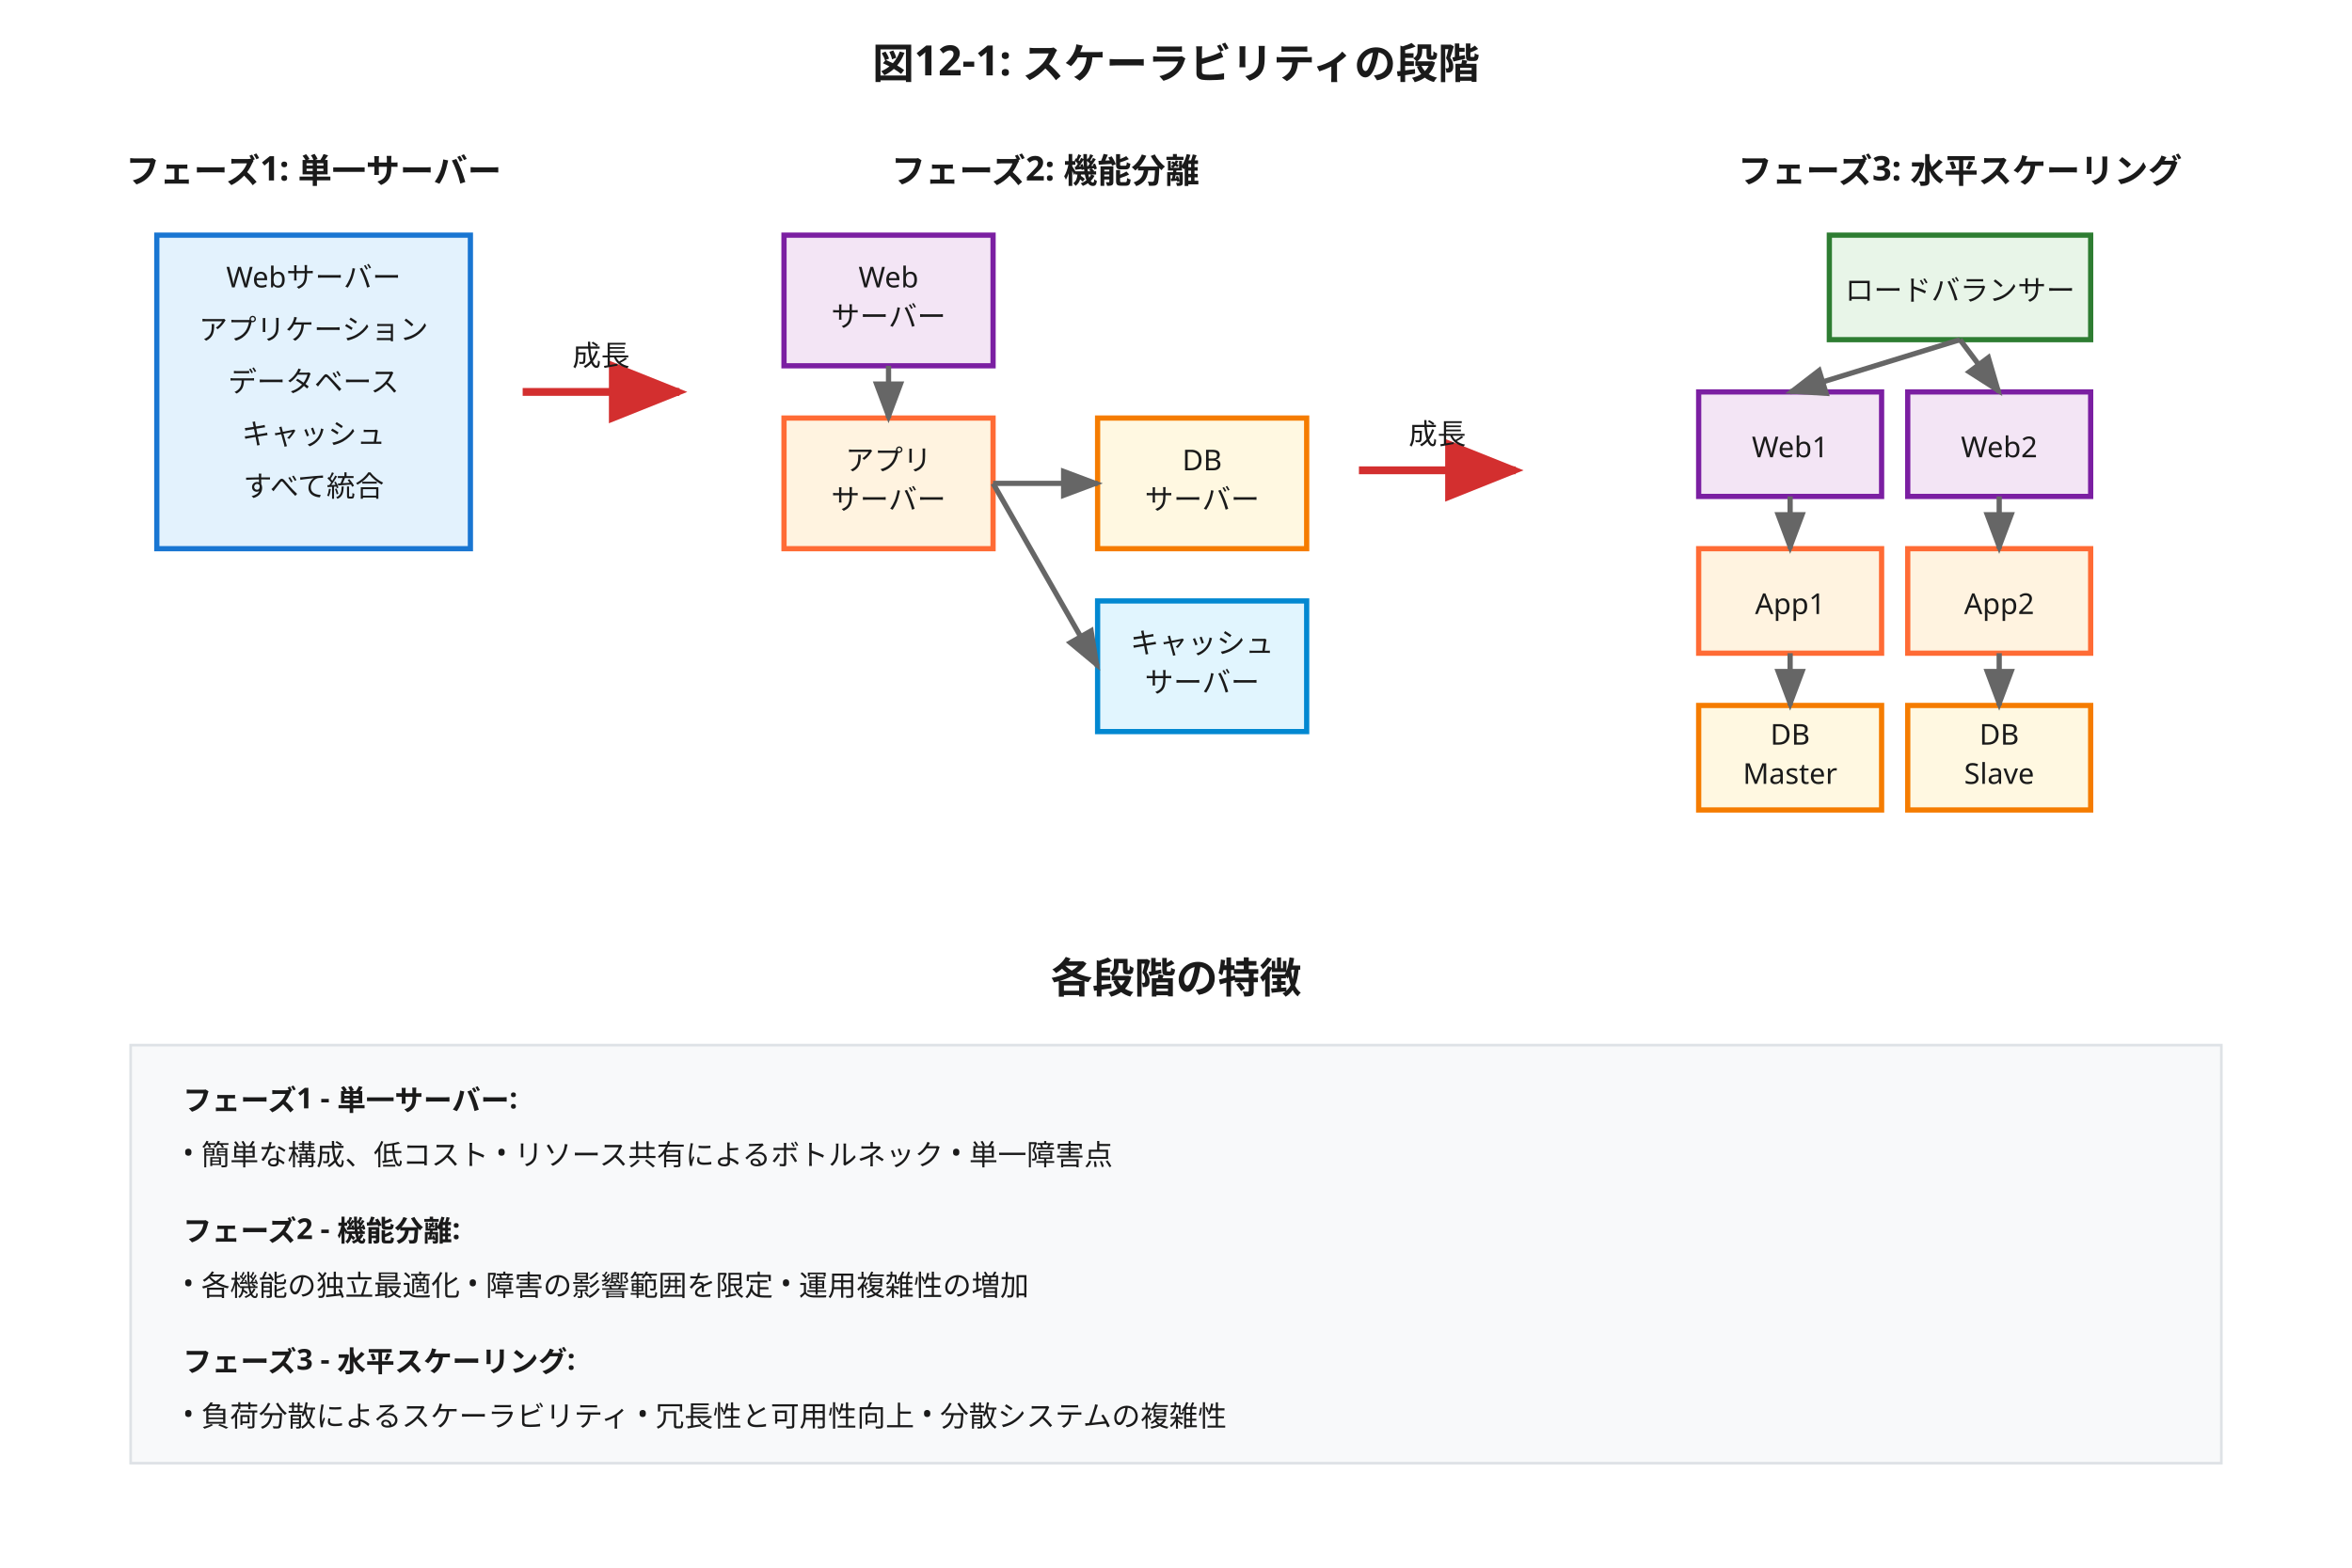
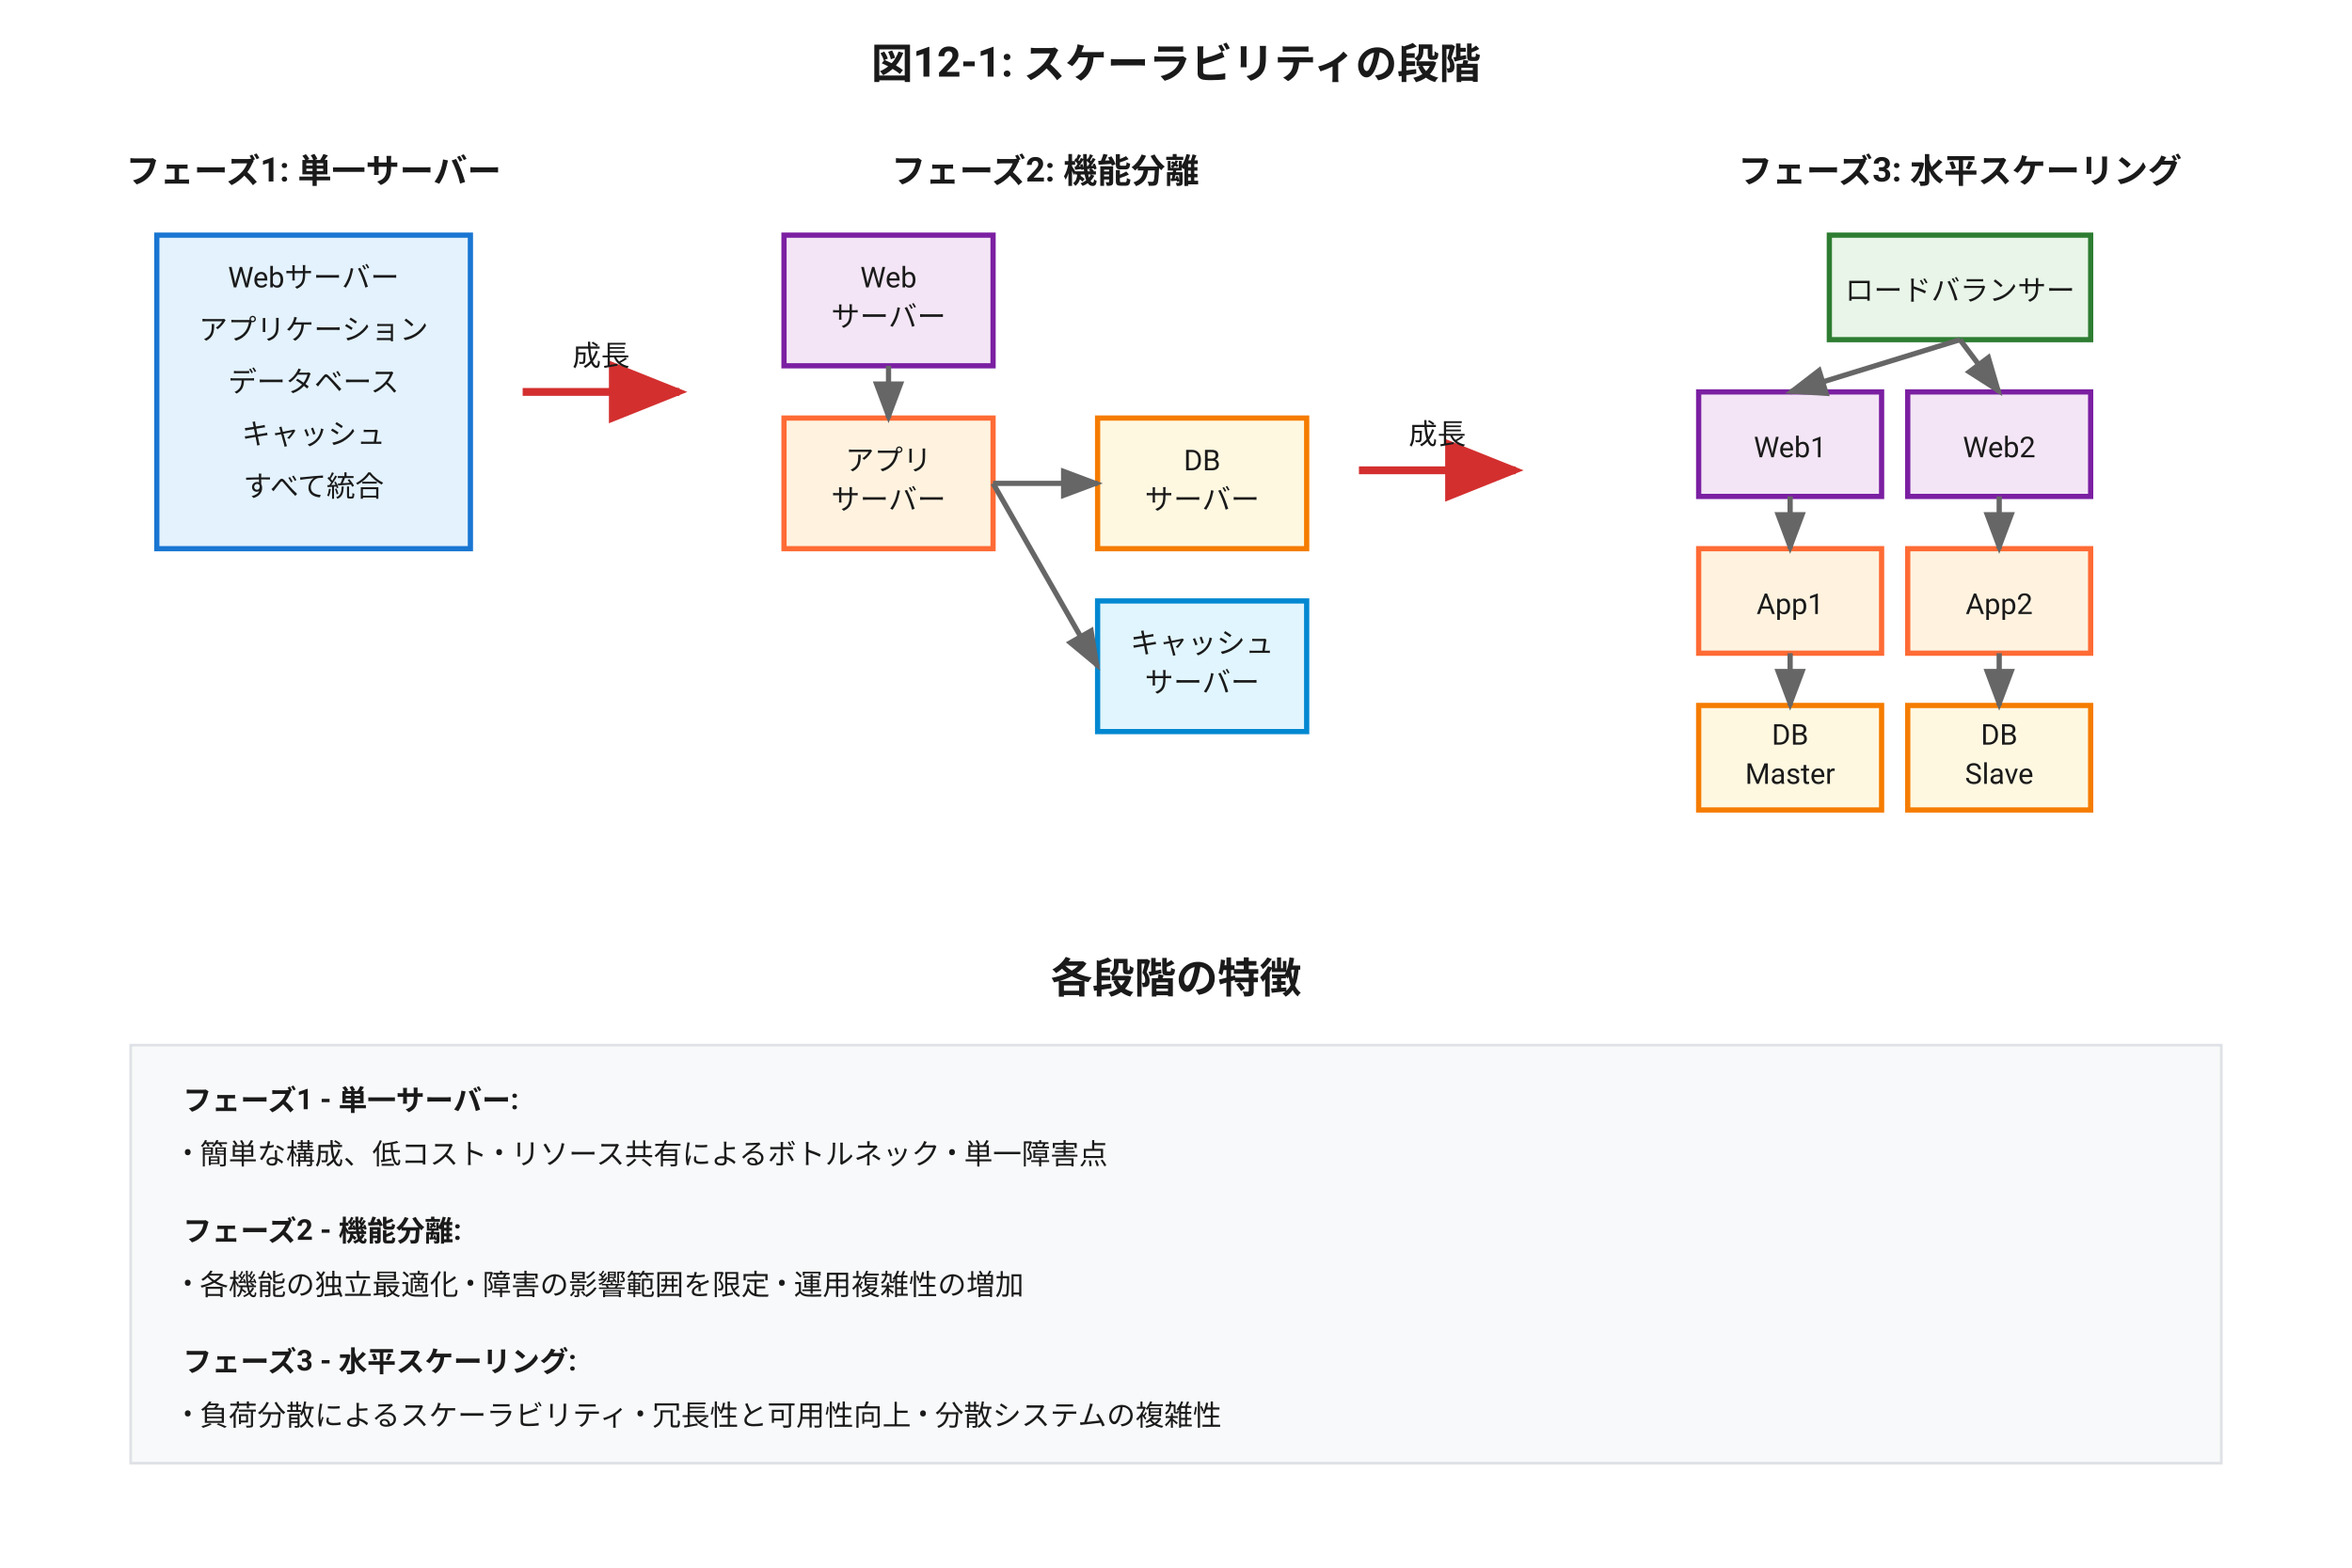
<svg xmlns="http://www.w3.org/2000/svg" viewBox="0 0 900 600">
  <defs>
    <style>
-       .diagram-text { font-family: 'Hiragino Sans', 'Yu Gothic', sans-serif; font-size: 11px; fill: var(--color-text-primary, #1a1a1a); }
-       .diagram-title { font-family: 'Hiragino Sans', 'Yu Gothic', sans-serif; font-size: 16px; font-weight: bold; fill: var(--color-text-primary, #1a1a1a); }
-       .phase-title { font-family: 'Hiragino Sans', 'Yu Gothic', sans-serif; font-size: 13px; font-weight: bold; fill: var(--color-text-primary, #1a1a1a); }
+       .diagram-text { font-family: -apple-system, BlinkMacSystemFont, 'Segoe UI', Roboto, 'Helvetica Neue', Arial, 'Noto Sans', sans-serif, 'Apple Color Emoji', 'Segoe UI Emoji', 'Segoe UI Symbol', 'Noto Color Emoji'; font-size: 11px; fill: var(--color-text-primary, #1a1a1a); }
+       .diagram-title { font-family: -apple-system, BlinkMacSystemFont, 'Segoe UI', Roboto, 'Helvetica Neue', Arial, 'Noto Sans', sans-serif, 'Apple Color Emoji', 'Segoe UI Emoji', 'Segoe UI Symbol', 'Noto Color Emoji'; font-size: 16px; font-weight: bold; fill: var(--color-text-primary, #1a1a1a); }
+       .phase-title { font-family: -apple-system, BlinkMacSystemFont, 'Segoe UI', Roboto, 'Helvetica Neue', Arial, 'Noto Sans', sans-serif, 'Apple Color Emoji', 'Segoe UI Emoji', 'Segoe UI Symbol', 'Noto Color Emoji'; font-size: 13px; font-weight: bold; fill: var(--color-text-primary, #1a1a1a); }
      .server { fill: var(--color-primary-light, #e3f2fd); stroke: var(--color-primary, #1976d2); stroke-width: 2; }
      .web-server { fill: var(--color-secondary-light, #f3e5f5); stroke: var(--color-secondary, #7b1fa2); stroke-width: 2; }
      .app-server { fill: var(--color-accent-light, #fff3e0); stroke: var(--color-accent, #ff6b35); stroke-width: 2; }
      .db-server { fill: var(--color-warning-light, #fff8e1); stroke: var(--color-warning, #f57c00); stroke-width: 2; }
      .cache-server { fill: var(--color-info-light, #e1f5fe); stroke: var(--color-info, #0288d1); stroke-width: 2; }
      .lb-server { fill: var(--color-success-light, #e8f5e8); stroke: var(--color-success, #2e7d32); stroke-width: 2; }
      .connection { stroke: var(--color-text-secondary, #666); stroke-width: 2; fill: none; marker-end: url(#arrowhead); }
      .growth-arrow { stroke: var(--color-error, #d32f2f); stroke-width: 3; fill: none; marker-end: url(#growth); }
    </style>
    <marker id="arrowhead" markerWidth="8" markerHeight="6" refX="7" refY="3" orient="auto">
      <polygon points="0 0, 8 3, 0 6" fill="var(--color-text-secondary, #666)" />
    </marker>
    <marker id="growth" markerWidth="10" markerHeight="8" refX="9" refY="4" orient="auto">
      <polygon points="0 0, 10 4, 0 8" fill="var(--color-error, #d32f2f)" />
    </marker>
  </defs>
  <rect width="900" height="600" fill="var(--color-bg-primary, #ffffff)" />
  <text x="450" y="30" text-anchor="middle" class="diagram-title">図12-1: スケーラビリティの段階</text>
  <text x="120" y="70" text-anchor="middle" class="phase-title">フェーズ1: 単一サーバー</text>
  <rect x="60" y="90" width="120" height="120" class="server" />
  <text x="120" y="110" text-anchor="middle" class="diagram-text">Webサーバー</text>
  <text x="120" y="130" text-anchor="middle" class="diagram-text">アプリケーション</text>
  <text x="120" y="150" text-anchor="middle" class="diagram-text">データベース</text>
  <text x="120" y="170" text-anchor="middle" class="diagram-text">キャッシュ</text>
  <text x="120" y="190" text-anchor="middle" class="diagram-text">すべて統合</text>
  <line x1="200" y1="150" x2="260" y2="150" class="growth-arrow" />
  <text x="230" y="140" text-anchor="middle" class="diagram-text">成長</text>
  <text x="400" y="70" text-anchor="middle" class="phase-title">フェーズ2: 機能分離</text>
  <rect x="300" y="90" width="80" height="50" class="web-server" />
  <text x="340" y="110" text-anchor="middle" class="diagram-text">Web</text>
  <text x="340" y="125" text-anchor="middle" class="diagram-text">サーバー</text>
  <rect x="300" y="160" width="80" height="50" class="app-server" />
  <text x="340" y="180" text-anchor="middle" class="diagram-text">アプリ</text>
  <text x="340" y="195" text-anchor="middle" class="diagram-text">サーバー</text>
  <rect x="420" y="160" width="80" height="50" class="db-server" />
  <text x="460" y="180" text-anchor="middle" class="diagram-text">DB</text>
  <text x="460" y="195" text-anchor="middle" class="diagram-text">サーバー</text>
  <rect x="420" y="230" width="80" height="50" class="cache-server" />
  <text x="460" y="250" text-anchor="middle" class="diagram-text">キャッシュ</text>
  <text x="460" y="265" text-anchor="middle" class="diagram-text">サーバー</text>
  <line x1="340" y1="140" x2="340" y2="160" class="connection" />
  <line x1="380" y1="185" x2="420" y2="185" class="connection" />
  <line x1="380" y1="185" x2="420" y2="255" class="connection" />
  <line x1="520" y1="180" x2="580" y2="180" class="growth-arrow" />
  <text x="550" y="170" text-anchor="middle" class="diagram-text">成長</text>
  <text x="750" y="70" text-anchor="middle" class="phase-title">フェーズ3: 水平スケーリング</text>
  <rect x="700" y="90" width="100" height="40" class="lb-server" />
  <text x="750" y="115" text-anchor="middle" class="diagram-text">ロードバランサー</text>
  <rect x="650" y="150" width="70" height="40" class="web-server" />
  <text x="685" y="175" text-anchor="middle" class="diagram-text">Web1</text>
  <rect x="730" y="150" width="70" height="40" class="web-server" />
  <text x="765" y="175" text-anchor="middle" class="diagram-text">Web2</text>
  <rect x="650" y="210" width="70" height="40" class="app-server" />
  <text x="685" y="235" text-anchor="middle" class="diagram-text">App1</text>
  <rect x="730" y="210" width="70" height="40" class="app-server" />
  <text x="765" y="235" text-anchor="middle" class="diagram-text">App2</text>
  <rect x="650" y="270" width="70" height="40" class="db-server" />
  <text x="685" y="285" text-anchor="middle" class="diagram-text">DB</text>
  <text x="685" y="300" text-anchor="middle" class="diagram-text">Master</text>
  <rect x="730" y="270" width="70" height="40" class="db-server" />
  <text x="765" y="285" text-anchor="middle" class="diagram-text">DB</text>
  <text x="765" y="300" text-anchor="middle" class="diagram-text">Slave</text>
  <line x1="750" y1="130" x2="685" y2="150" class="connection" />
  <line x1="750" y1="130" x2="765" y2="150" class="connection" />
  <line x1="685" y1="190" x2="685" y2="210" class="connection" />
  <line x1="765" y1="190" x2="765" y2="210" class="connection" />
  <line x1="685" y1="250" x2="685" y2="270" class="connection" />
  <line x1="765" y1="250" x2="765" y2="270" class="connection" />
  <text x="450" y="380" text-anchor="middle" class="diagram-title">各段階の特徴</text>
  <rect x="50" y="400" width="800" height="160" fill="var(--color-bg-secondary, #f8f9fa)" stroke="var(--color-border, #dee2e6)" stroke-width="1" />
  <text x="70" y="425" class="diagram-text" font-weight="bold">フェーズ1 - 単一サーバー:</text>
  <text x="70" y="445" class="diagram-text">• 簡単な構成、低コスト • リソース共有によるボトルネック • 単一障害点</text>
  <text x="70" y="475" class="diagram-text" font-weight="bold">フェーズ2 - 機能分離:</text>
  <text x="70" y="495" class="diagram-text">• 各機能の独立最適化 • 障害の影響範囲を限定 • 運用複雑性の増加</text>
  <text x="70" y="525" class="diagram-text" font-weight="bold">フェーズ3 - 水平スケーリング:</text>
  <text x="70" y="545" class="diagram-text">• 負荷分散によるスケーラビリティ • 冗長性と可用性向上 • 分散システムの複雑性</text>
</svg>
